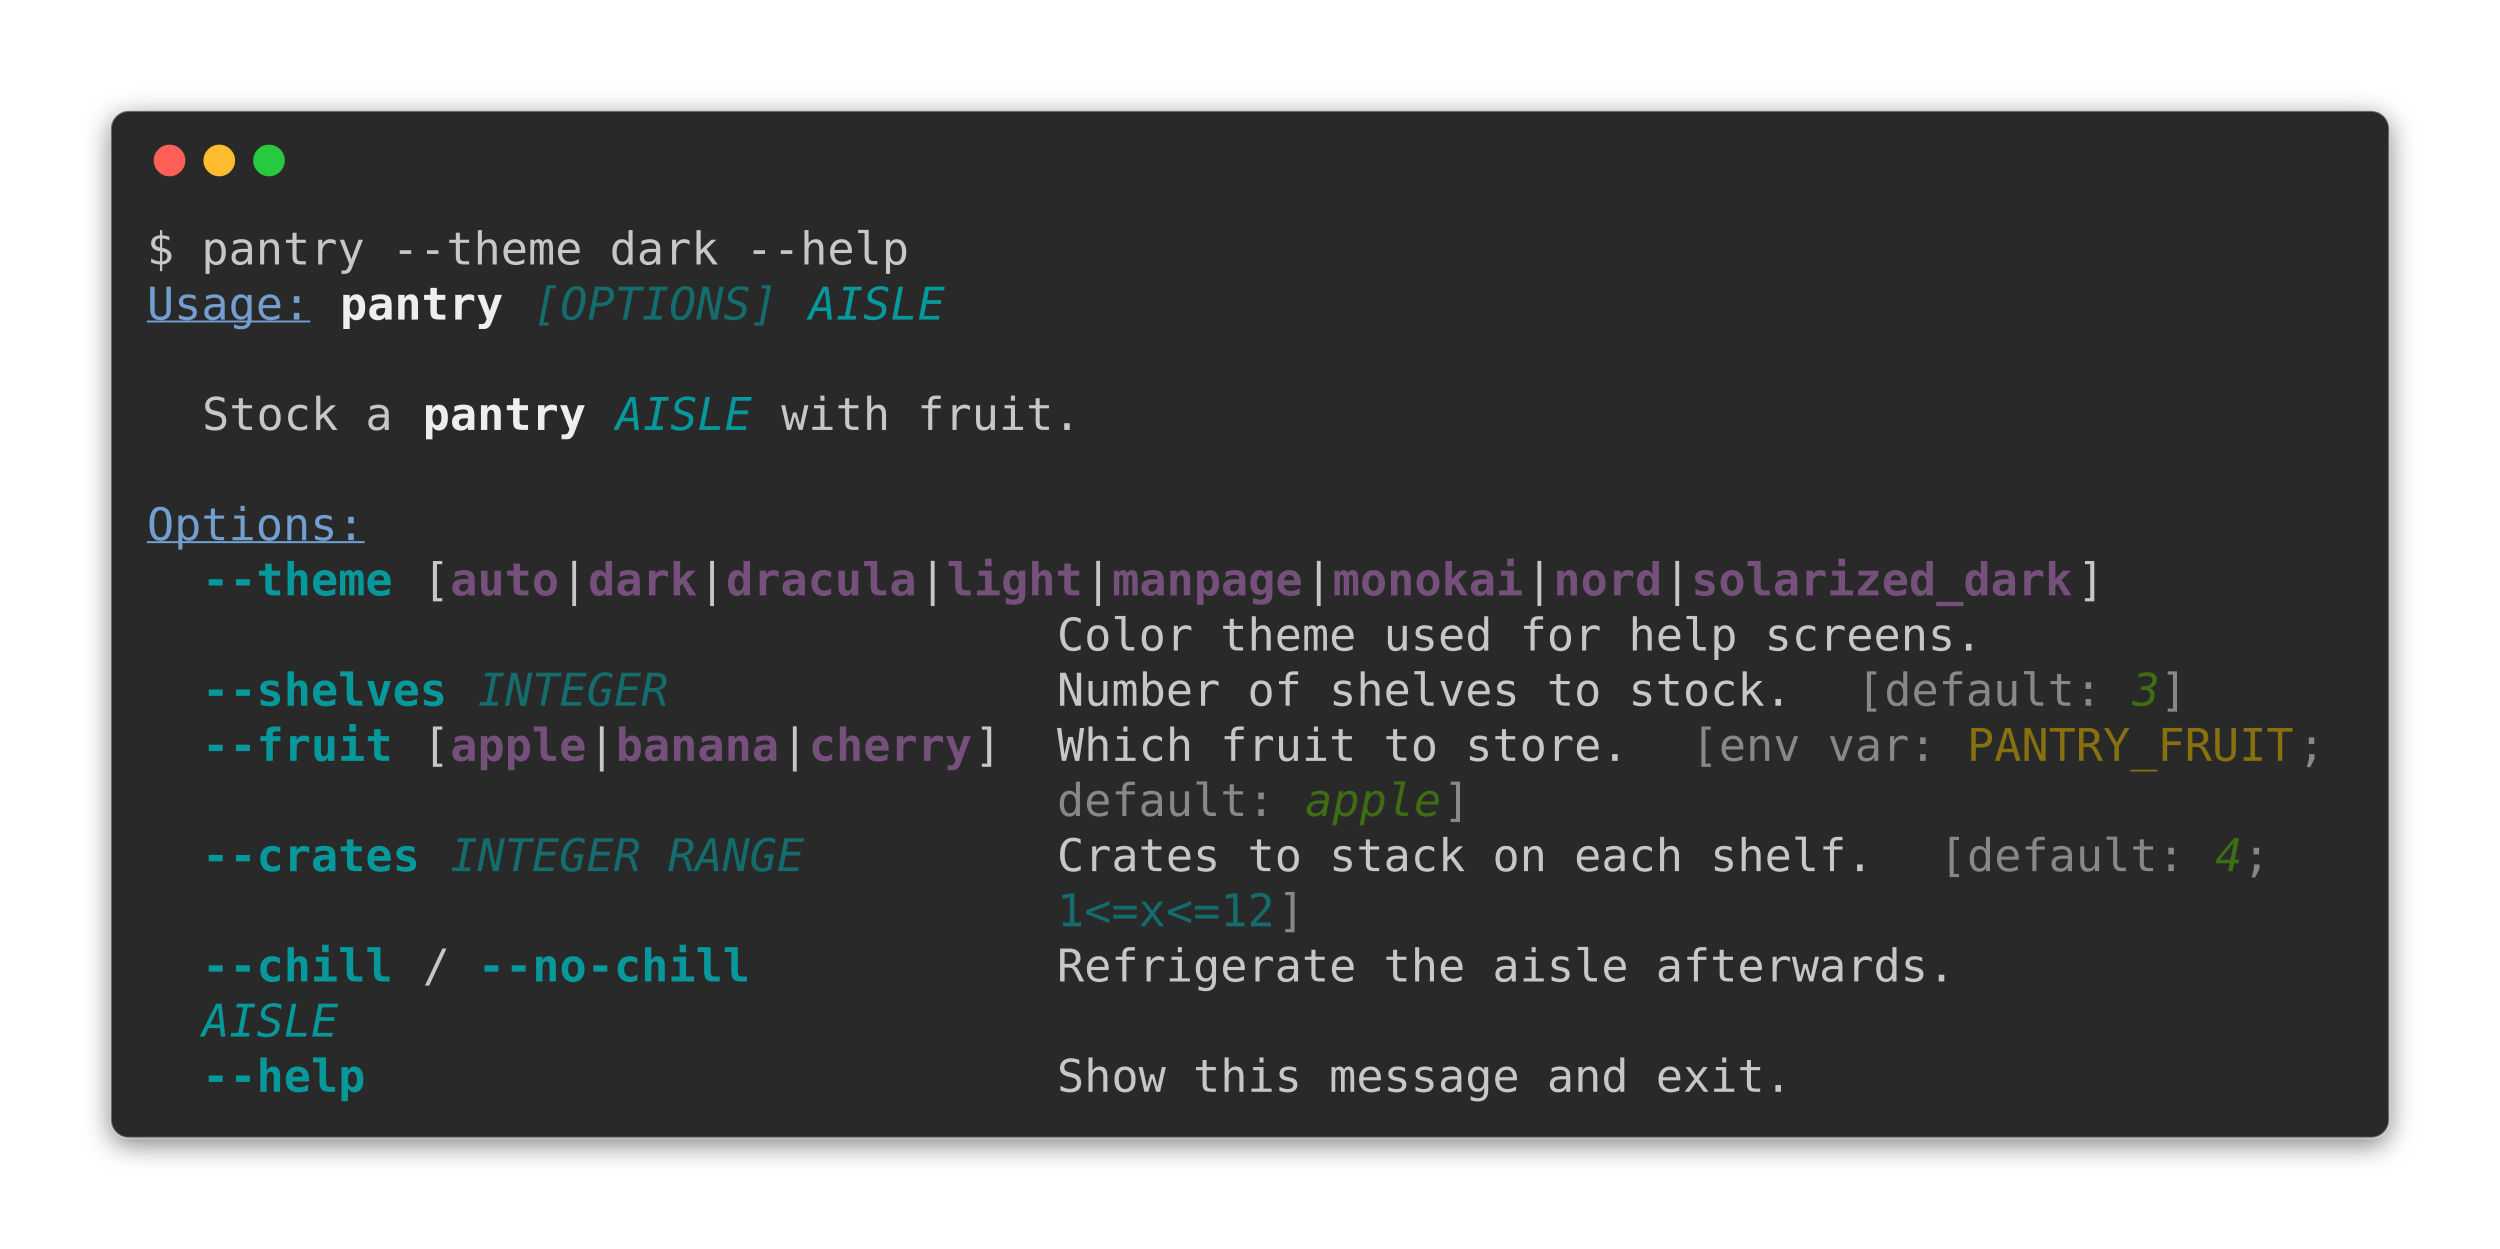
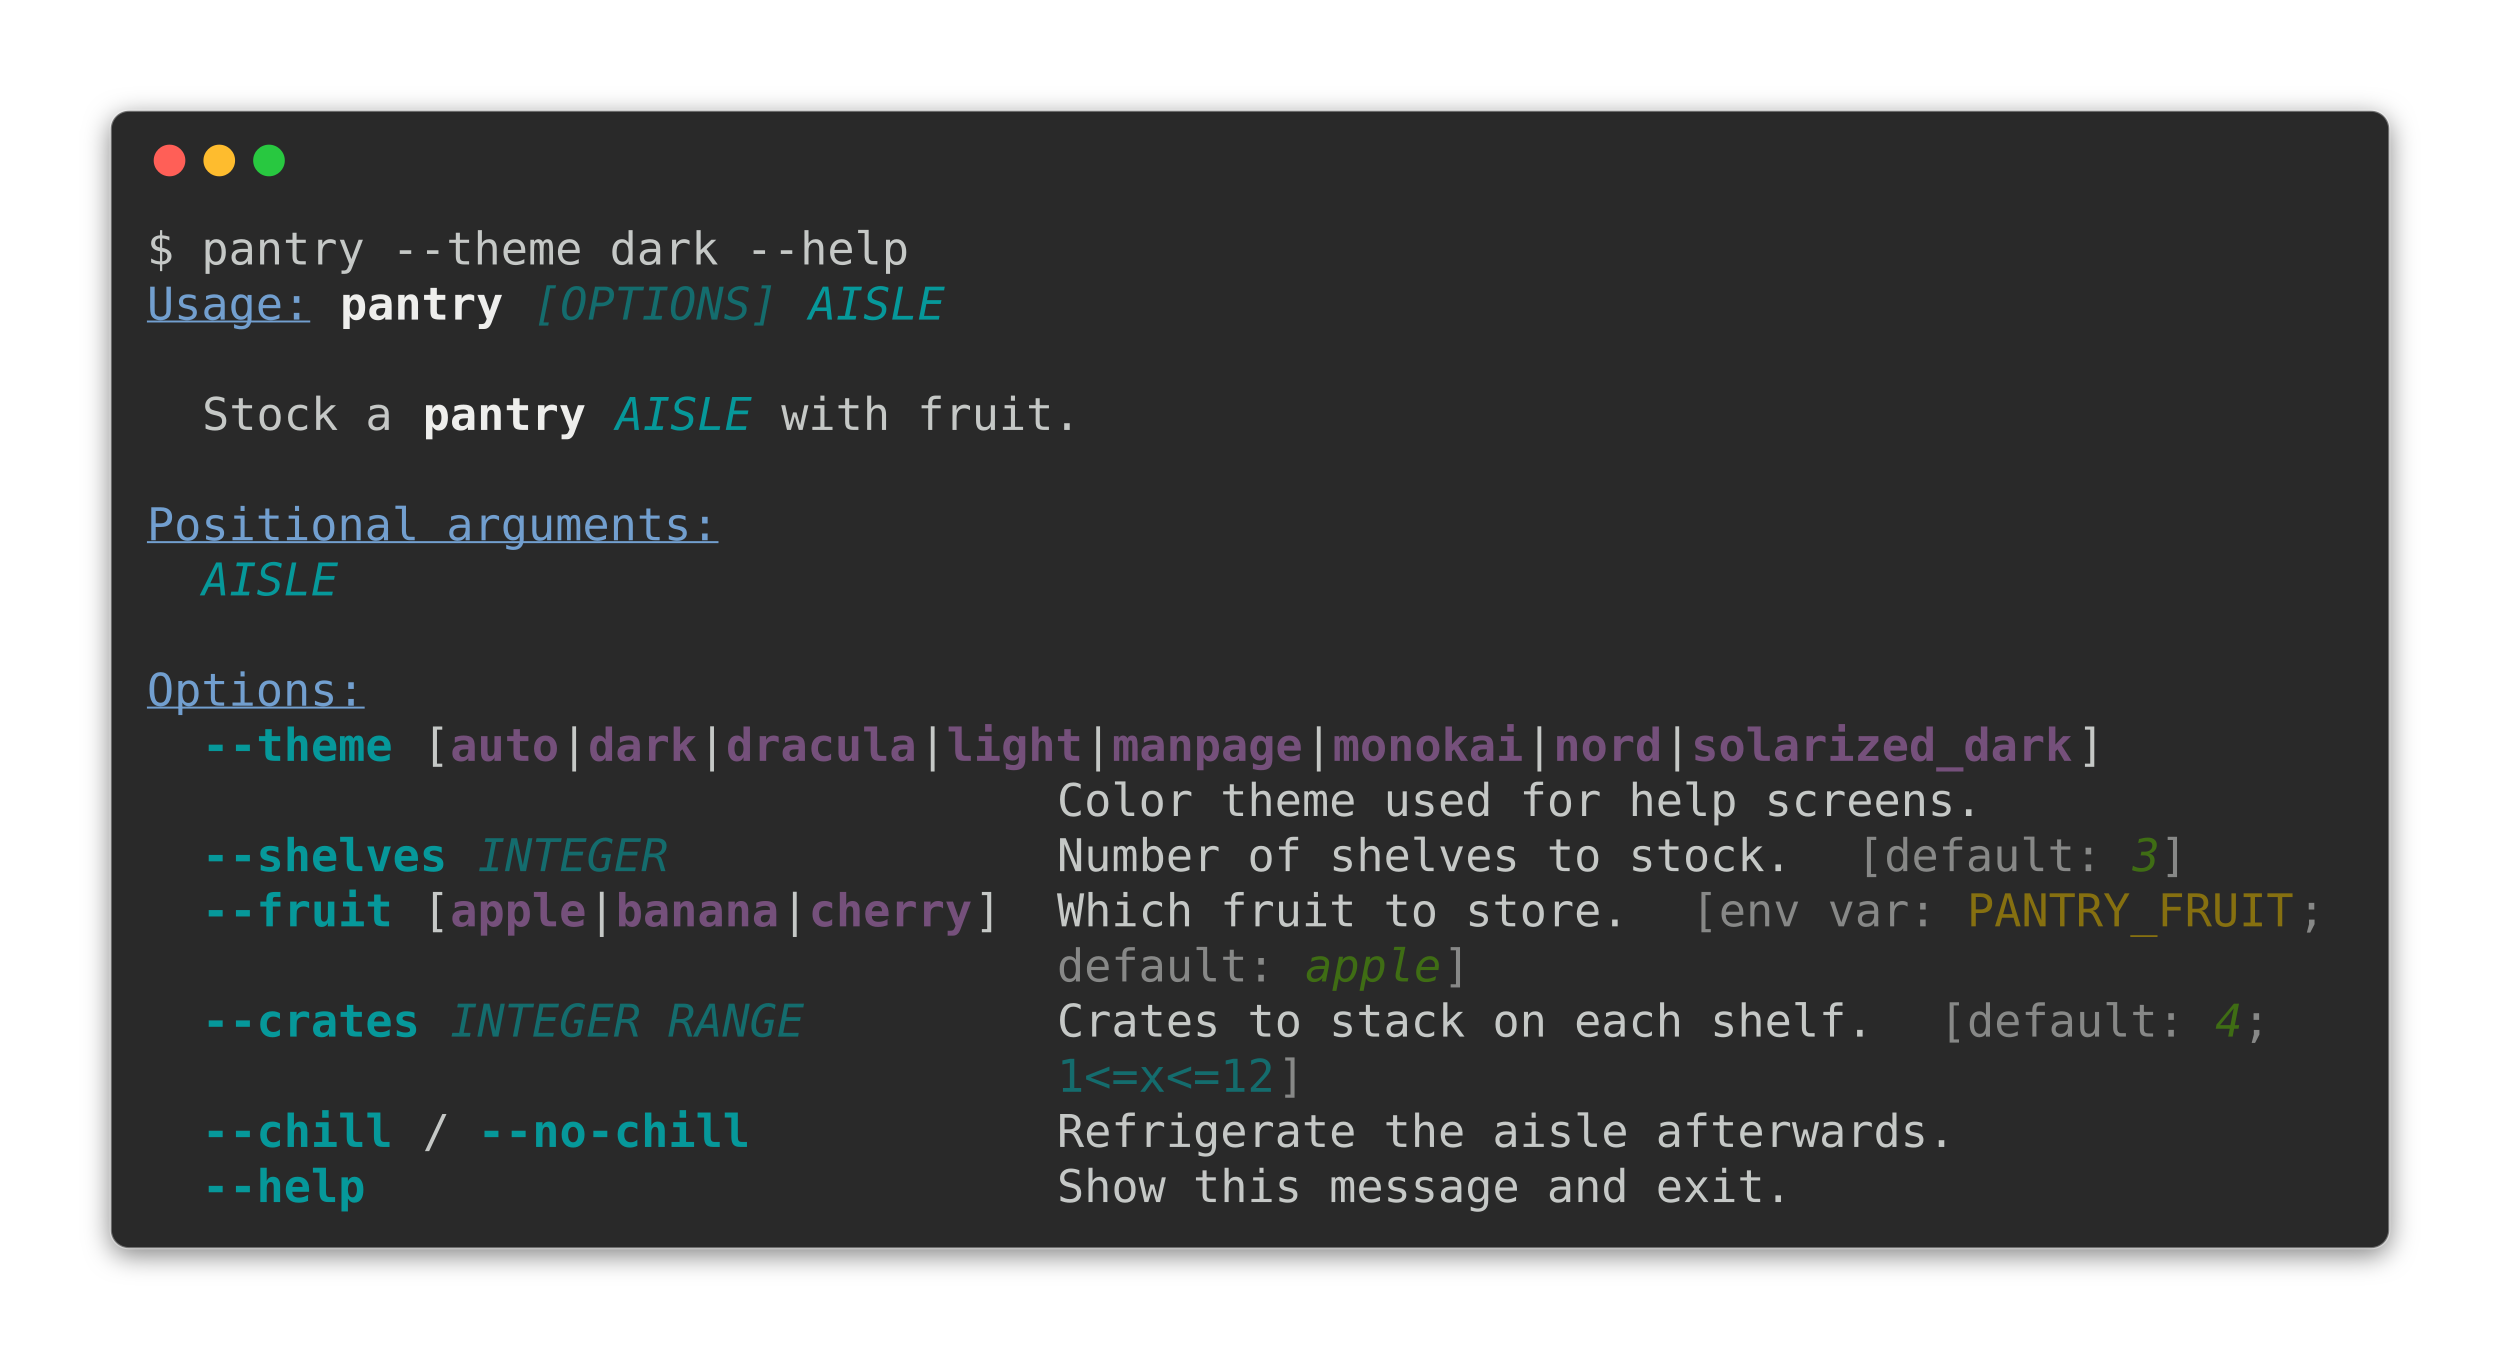
- <svg xmlns="http://www.w3.org/2000/svg" viewBox="0 0 1106 552.4">
+ <svg xmlns="http://www.w3.org/2000/svg" viewBox="0 0 1106 601.2">
  <style>
    .chrome-dark-screen-matrix {
        font-family: 'Fira Code', 'Cascadia Code', Menlo, Consolas, monospace;
        font-size: 20px;
        line-height: 24.4px;
        font-variant-east-asian: full-width;
    }
    .chrome-dark-screen-title {
        font-size: 18px;
        font-weight: bold;
        font-family: 'Fira Code', 'Cascadia Code', Menlo, Consolas, monospace;
    }
    .chrome-dark-screen-r1 { fill: #c5c8c6 }
    .chrome-dark-screen-r2 { fill: #729fcf;text-decoration: underline }
    .chrome-dark-screen-r3 { fill: #eeeeec;font-weight: bold }
    .chrome-dark-screen-r4 { fill: #146c6d;font-style: italic }
    .chrome-dark-screen-r5 { fill: #06989a;font-style: italic }
    .chrome-dark-screen-r6 { fill: #06989a;font-weight: bold }
    .chrome-dark-screen-r7 { fill: #75507b;font-weight: bold }
    .chrome-dark-screen-r8 { fill: #878887 }
    .chrome-dark-screen-r9 { fill: #3f6d14;font-style: italic }
    .chrome-dark-screen-r10 { fill: #867010 }
    .chrome-dark-screen-r11 { fill: #146c6d }
</style>
  <defs>
    <clipPath id="chrome-dark-screen-clip">
-       <rect x="65" y="97" width="976" height="390.4" />
+       <rect x="65" y="97" width="976" height="439.2" />
    </clipPath>
    <filter id="chrome-dark-screen-shadow" x="-50%" y="-50%" width="200%" height="200%">
      <feGaussianBlur in="SourceAlpha" stdDeviation="6" />
      <feOffset dx="0" dy="3" result="cast" />
      <feFlood flood-color="rgba(0,0,0,0.5)" />
      <feComposite in2="cast" operator="in" result="shadow" />
      <feComposite in="shadow" in2="SourceAlpha" operator="out" />
    </filter>
  </defs>
-   <rect filter="url(#chrome-dark-screen-shadow)" x="49" y="49" width="1008" height="454.4" rx="8" />
-   <rect fill="#292929" stroke="rgba(255,255,255,0.35)" stroke-width="1" x="49" y="49" width="1008" height="454.4" rx="8" />
+   <rect filter="url(#chrome-dark-screen-shadow)" x="49" y="49" width="1008" height="503.2" rx="8" />
+   <rect fill="#292929" stroke="rgba(255,255,255,0.35)" stroke-width="1" x="49" y="49" width="1008" height="503.2" rx="8" />
  <g transform="translate(49, 49)">
    <g transform="translate(26,22)">
      <circle cx="0" cy="0" r="7" fill="#ff5f57" />
      <circle cx="22" cy="0" r="7" fill="#febc2e" />
      <circle cx="44" cy="0" r="7" fill="#28c840" />
    </g>
  </g>
  <g clip-path="url(#chrome-dark-screen-clip)">
    <g transform="translate(65, 97)">
      <g class="chrome-dark-screen-matrix" font-family="monospace" font-size="20" fill="#c5c8c6">
        <text class="chrome-dark-screen-r1" x="0" textLength="341.6" y="20">$ pantry --theme dark --help</text>
        <text class="chrome-dark-screen-r2" x="0" textLength="73.2" y="44.4">Usage:</text>
        <text class="chrome-dark-screen-r3" x="85.4" textLength="73.2" y="44.4">pantry</text>
        <text class="chrome-dark-screen-r4" x="170.8" textLength="109.8" y="44.4">[OPTIONS]</text>
        <text class="chrome-dark-screen-r5" x="292.8" textLength="61" y="44.4">AISLE</text>
        <text class="chrome-dark-screen-r1" x="24.4" textLength="85.4" y="93.2">Stock a</text>
        <text class="chrome-dark-screen-r3" x="122" textLength="73.2" y="93.2">pantry</text>
        <text class="chrome-dark-screen-r5" x="207.4" textLength="61" y="93.2">AISLE</text>
        <text class="chrome-dark-screen-r1" x="280.6" textLength="134.2" y="93.2">with fruit.</text>
-         <text class="chrome-dark-screen-r2" x="0" textLength="97.6" y="142">Options:</text>
-         <text class="chrome-dark-screen-r6" x="24.4" textLength="85.4" y="166.4">--theme</text>
-         <text class="chrome-dark-screen-r1" x="122" textLength="12.2" y="166.4">[</text>
-         <text class="chrome-dark-screen-r7" x="134.2" textLength="48.8" y="166.4">auto</text>
-         <text class="chrome-dark-screen-r1" x="183" textLength="12.2" y="166.4">|</text>
-         <text class="chrome-dark-screen-r7" x="195.2" textLength="48.8" y="166.4">dark</text>
-         <text class="chrome-dark-screen-r1" x="244" textLength="12.2" y="166.4">|</text>
-         <text class="chrome-dark-screen-r7" x="256.2" textLength="85.4" y="166.4">dracula</text>
-         <text class="chrome-dark-screen-r1" x="341.6" textLength="12.2" y="166.4">|</text>
-         <text class="chrome-dark-screen-r7" x="353.8" textLength="61" y="166.4">light</text>
-         <text class="chrome-dark-screen-r1" x="414.8" textLength="12.2" y="166.4">|</text>
-         <text class="chrome-dark-screen-r7" x="427" textLength="85.4" y="166.4">manpage</text>
-         <text class="chrome-dark-screen-r1" x="512.4" textLength="12.2" y="166.4">|</text>
-         <text class="chrome-dark-screen-r7" x="524.6" textLength="85.4" y="166.4">monokai</text>
-         <text class="chrome-dark-screen-r1" x="610" textLength="12.2" y="166.4">|</text>
-         <text class="chrome-dark-screen-r7" x="622.2" textLength="48.8" y="166.4">nord</text>
-         <text class="chrome-dark-screen-r1" x="671" textLength="12.2" y="166.4">|</text>
-         <text class="chrome-dark-screen-r7" x="683.2" textLength="170.8" y="166.4">solarized_dark</text>
-         <text class="chrome-dark-screen-r1" x="854" textLength="12.2" y="166.4">]</text>
-         <text class="chrome-dark-screen-r1" x="402.6" textLength="414.8" y="190.8">Color theme used for help screens.</text>
-         <text class="chrome-dark-screen-r6" x="24.4" textLength="109.8" y="215.2">--shelves</text>
-         <text class="chrome-dark-screen-r4" x="146.4" textLength="85.4" y="215.2">INTEGER</text>
-         <text class="chrome-dark-screen-r1" x="402.6" textLength="329.4" y="215.2">Number of shelves to stock.</text>
-         <text class="chrome-dark-screen-r8" x="756.4" textLength="12.2" y="215.2">[</text>
-         <text class="chrome-dark-screen-r8" x="768.6" textLength="97.6" y="215.2">default:</text>
-         <text class="chrome-dark-screen-r9" x="878.4" textLength="12.2" y="215.2">3</text>
-         <text class="chrome-dark-screen-r8" x="890.6" textLength="12.2" y="215.2">]</text>
-         <text class="chrome-dark-screen-r6" x="24.4" textLength="85.4" y="239.6">--fruit</text>
+         <text class="chrome-dark-screen-r2" x="0" textLength="256.2" y="142">Positional arguments:</text>
+         <text class="chrome-dark-screen-r5" x="24.4" textLength="61" y="166.4">AISLE</text>
+         <text class="chrome-dark-screen-r2" x="0" textLength="97.6" y="215.2">Options:</text>
+         <text class="chrome-dark-screen-r6" x="24.4" textLength="85.4" y="239.6">--theme</text>
        <text class="chrome-dark-screen-r1" x="122" textLength="12.2" y="239.6">[</text>
-         <text class="chrome-dark-screen-r7" x="134.2" textLength="61" y="239.6">apple</text>
-         <text class="chrome-dark-screen-r1" x="195.2" textLength="12.2" y="239.6">|</text>
-         <text class="chrome-dark-screen-r7" x="207.4" textLength="73.2" y="239.6">banana</text>
-         <text class="chrome-dark-screen-r1" x="280.6" textLength="12.2" y="239.6">|</text>
-         <text class="chrome-dark-screen-r7" x="292.8" textLength="73.2" y="239.6">cherry</text>
-         <text class="chrome-dark-screen-r1" x="366" textLength="12.2" y="239.6">]</text>
-         <text class="chrome-dark-screen-r1" x="402.6" textLength="256.2" y="239.6">Which fruit to store.</text>
-         <text class="chrome-dark-screen-r8" x="683.2" textLength="12.2" y="239.6">[</text>
-         <text class="chrome-dark-screen-r8" x="695.4" textLength="97.6" y="239.6">env var:</text>
-         <text class="chrome-dark-screen-r10" x="805.2" textLength="146.4" y="239.6">PANTRY_FRUIT</text>
-         <text class="chrome-dark-screen-r8" x="951.6" textLength="12.2" y="239.6">;</text>
-         <text class="chrome-dark-screen-r8" x="402.6" textLength="97.6" y="264">default:</text>
-         <text class="chrome-dark-screen-r9" x="512.4" textLength="61" y="264">apple</text>
-         <text class="chrome-dark-screen-r8" x="573.4" textLength="12.2" y="264">]</text>
-         <text class="chrome-dark-screen-r6" x="24.4" textLength="97.6" y="288.4">--crates</text>
-         <text class="chrome-dark-screen-r4" x="134.2" textLength="158.6" y="288.4">INTEGER RANGE</text>
-         <text class="chrome-dark-screen-r1" x="402.6" textLength="366" y="288.4">Crates to stack on each shelf.</text>
-         <text class="chrome-dark-screen-r8" x="793" textLength="12.2" y="288.4">[</text>
-         <text class="chrome-dark-screen-r8" x="805.2" textLength="97.6" y="288.4">default:</text>
-         <text class="chrome-dark-screen-r9" x="915" textLength="12.2" y="288.4">4</text>
-         <text class="chrome-dark-screen-r8" x="927.2" textLength="12.2" y="288.4">;</text>
-         <text class="chrome-dark-screen-r11" x="402.6" textLength="97.6" y="312.8">1&lt;=x&lt;=12</text>
-         <text class="chrome-dark-screen-r8" x="500.2" textLength="12.2" y="312.8">]</text>
-         <text class="chrome-dark-screen-r6" x="24.4" textLength="85.4" y="337.2">--chill</text>
-         <text class="chrome-dark-screen-r1" x="122" textLength="12.2" y="337.2">/</text>
-         <text class="chrome-dark-screen-r6" x="146.4" textLength="122" y="337.2">--no-chill</text>
-         <text class="chrome-dark-screen-r1" x="402.6" textLength="402.6" y="337.2">Refrigerate the aisle afterwards.</text>
-         <text class="chrome-dark-screen-r5" x="24.4" textLength="61" y="361.6">AISLE</text>
-         <text class="chrome-dark-screen-r6" x="24.4" textLength="73.2" y="386">--help</text>
-         <text class="chrome-dark-screen-r1" x="402.6" textLength="329.4" y="386">Show this message and exit.</text>
+         <text class="chrome-dark-screen-r7" x="134.2" textLength="48.8" y="239.6">auto</text>
+         <text class="chrome-dark-screen-r1" x="183" textLength="12.2" y="239.6">|</text>
+         <text class="chrome-dark-screen-r7" x="195.2" textLength="48.8" y="239.6">dark</text>
+         <text class="chrome-dark-screen-r1" x="244" textLength="12.2" y="239.6">|</text>
+         <text class="chrome-dark-screen-r7" x="256.2" textLength="85.4" y="239.6">dracula</text>
+         <text class="chrome-dark-screen-r1" x="341.6" textLength="12.2" y="239.6">|</text>
+         <text class="chrome-dark-screen-r7" x="353.8" textLength="61" y="239.6">light</text>
+         <text class="chrome-dark-screen-r1" x="414.8" textLength="12.2" y="239.6">|</text>
+         <text class="chrome-dark-screen-r7" x="427" textLength="85.4" y="239.6">manpage</text>
+         <text class="chrome-dark-screen-r1" x="512.4" textLength="12.2" y="239.6">|</text>
+         <text class="chrome-dark-screen-r7" x="524.6" textLength="85.4" y="239.6">monokai</text>
+         <text class="chrome-dark-screen-r1" x="610" textLength="12.2" y="239.6">|</text>
+         <text class="chrome-dark-screen-r7" x="622.2" textLength="48.8" y="239.6">nord</text>
+         <text class="chrome-dark-screen-r1" x="671" textLength="12.2" y="239.6">|</text>
+         <text class="chrome-dark-screen-r7" x="683.2" textLength="170.8" y="239.6">solarized_dark</text>
+         <text class="chrome-dark-screen-r1" x="854" textLength="12.2" y="239.6">]</text>
+         <text class="chrome-dark-screen-r1" x="402.6" textLength="414.8" y="264">Color theme used for help screens.</text>
+         <text class="chrome-dark-screen-r6" x="24.4" textLength="109.8" y="288.4">--shelves</text>
+         <text class="chrome-dark-screen-r4" x="146.4" textLength="85.4" y="288.4">INTEGER</text>
+         <text class="chrome-dark-screen-r1" x="402.6" textLength="329.4" y="288.4">Number of shelves to stock.</text>
+         <text class="chrome-dark-screen-r8" x="756.4" textLength="12.2" y="288.4">[</text>
+         <text class="chrome-dark-screen-r8" x="768.6" textLength="97.6" y="288.4">default:</text>
+         <text class="chrome-dark-screen-r9" x="878.4" textLength="12.2" y="288.4">3</text>
+         <text class="chrome-dark-screen-r8" x="890.6" textLength="12.2" y="288.4">]</text>
+         <text class="chrome-dark-screen-r6" x="24.4" textLength="85.4" y="312.8">--fruit</text>
+         <text class="chrome-dark-screen-r1" x="122" textLength="12.2" y="312.8">[</text>
+         <text class="chrome-dark-screen-r7" x="134.2" textLength="61" y="312.8">apple</text>
+         <text class="chrome-dark-screen-r1" x="195.2" textLength="12.2" y="312.8">|</text>
+         <text class="chrome-dark-screen-r7" x="207.4" textLength="73.2" y="312.8">banana</text>
+         <text class="chrome-dark-screen-r1" x="280.6" textLength="12.2" y="312.8">|</text>
+         <text class="chrome-dark-screen-r7" x="292.8" textLength="73.2" y="312.8">cherry</text>
+         <text class="chrome-dark-screen-r1" x="366" textLength="12.2" y="312.8">]</text>
+         <text class="chrome-dark-screen-r1" x="402.6" textLength="256.2" y="312.8">Which fruit to store.</text>
+         <text class="chrome-dark-screen-r8" x="683.2" textLength="12.2" y="312.8">[</text>
+         <text class="chrome-dark-screen-r8" x="695.4" textLength="97.6" y="312.8">env var:</text>
+         <text class="chrome-dark-screen-r10" x="805.2" textLength="146.4" y="312.8">PANTRY_FRUIT</text>
+         <text class="chrome-dark-screen-r8" x="951.6" textLength="12.2" y="312.8">;</text>
+         <text class="chrome-dark-screen-r8" x="402.6" textLength="97.6" y="337.2">default:</text>
+         <text class="chrome-dark-screen-r9" x="512.4" textLength="61" y="337.2">apple</text>
+         <text class="chrome-dark-screen-r8" x="573.4" textLength="12.2" y="337.2">]</text>
+         <text class="chrome-dark-screen-r6" x="24.4" textLength="97.6" y="361.6">--crates</text>
+         <text class="chrome-dark-screen-r4" x="134.2" textLength="158.6" y="361.6">INTEGER RANGE</text>
+         <text class="chrome-dark-screen-r1" x="402.6" textLength="366" y="361.6">Crates to stack on each shelf.</text>
+         <text class="chrome-dark-screen-r8" x="793" textLength="12.2" y="361.6">[</text>
+         <text class="chrome-dark-screen-r8" x="805.2" textLength="97.6" y="361.6">default:</text>
+         <text class="chrome-dark-screen-r9" x="915" textLength="12.2" y="361.6">4</text>
+         <text class="chrome-dark-screen-r8" x="927.2" textLength="12.2" y="361.6">;</text>
+         <text class="chrome-dark-screen-r11" x="402.6" textLength="97.6" y="386">1&lt;=x&lt;=12</text>
+         <text class="chrome-dark-screen-r8" x="500.2" textLength="12.2" y="386">]</text>
+         <text class="chrome-dark-screen-r6" x="24.4" textLength="85.4" y="410.4">--chill</text>
+         <text class="chrome-dark-screen-r1" x="122" textLength="12.2" y="410.4">/</text>
+         <text class="chrome-dark-screen-r6" x="146.4" textLength="122" y="410.4">--no-chill</text>
+         <text class="chrome-dark-screen-r1" x="402.6" textLength="402.6" y="410.4">Refrigerate the aisle afterwards.</text>
+         <text class="chrome-dark-screen-r6" x="24.4" textLength="73.2" y="434.8">--help</text>
+         <text class="chrome-dark-screen-r1" x="402.6" textLength="329.4" y="434.8">Show this message and exit.</text>
      </g>
    </g>
  </g>
</svg>
